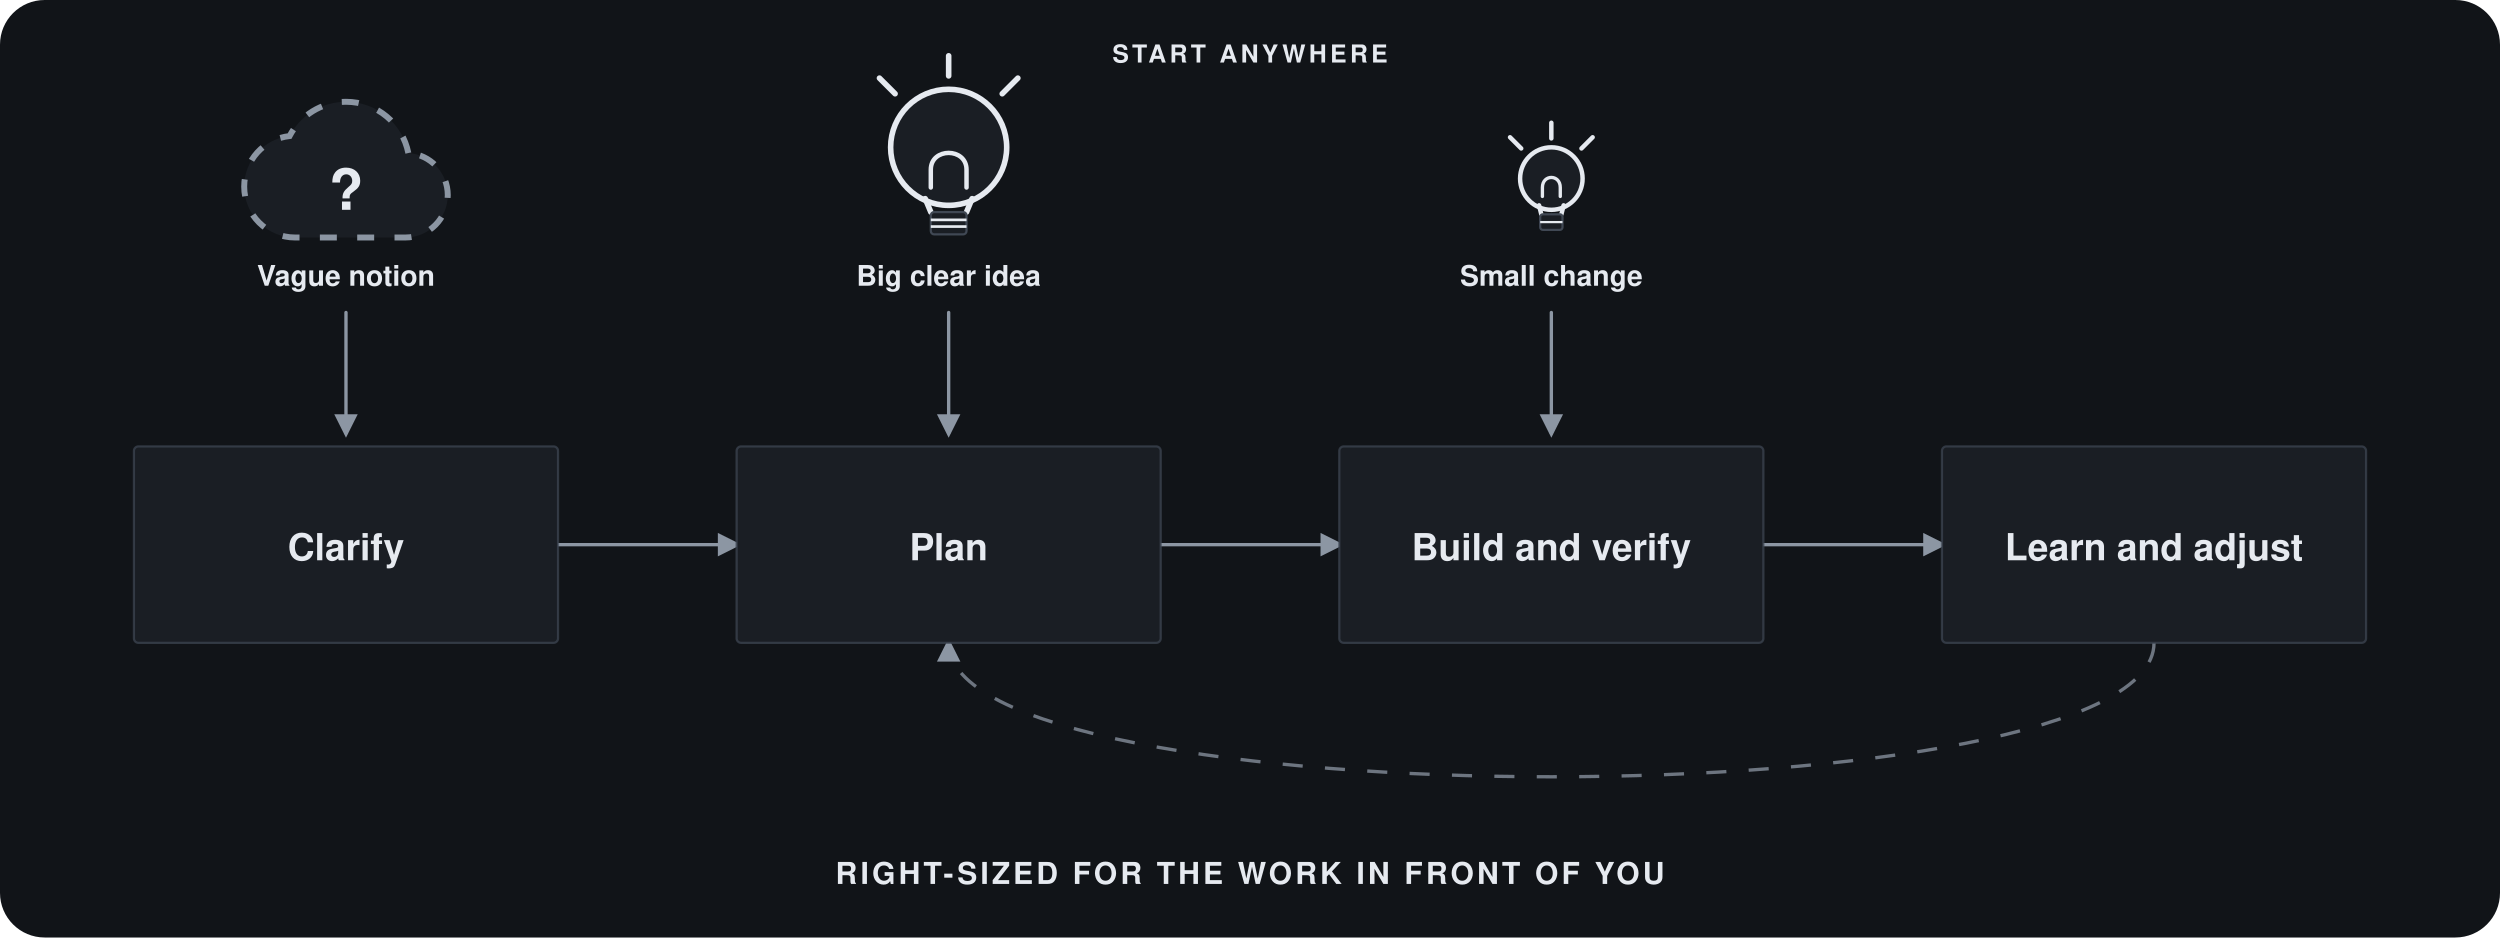
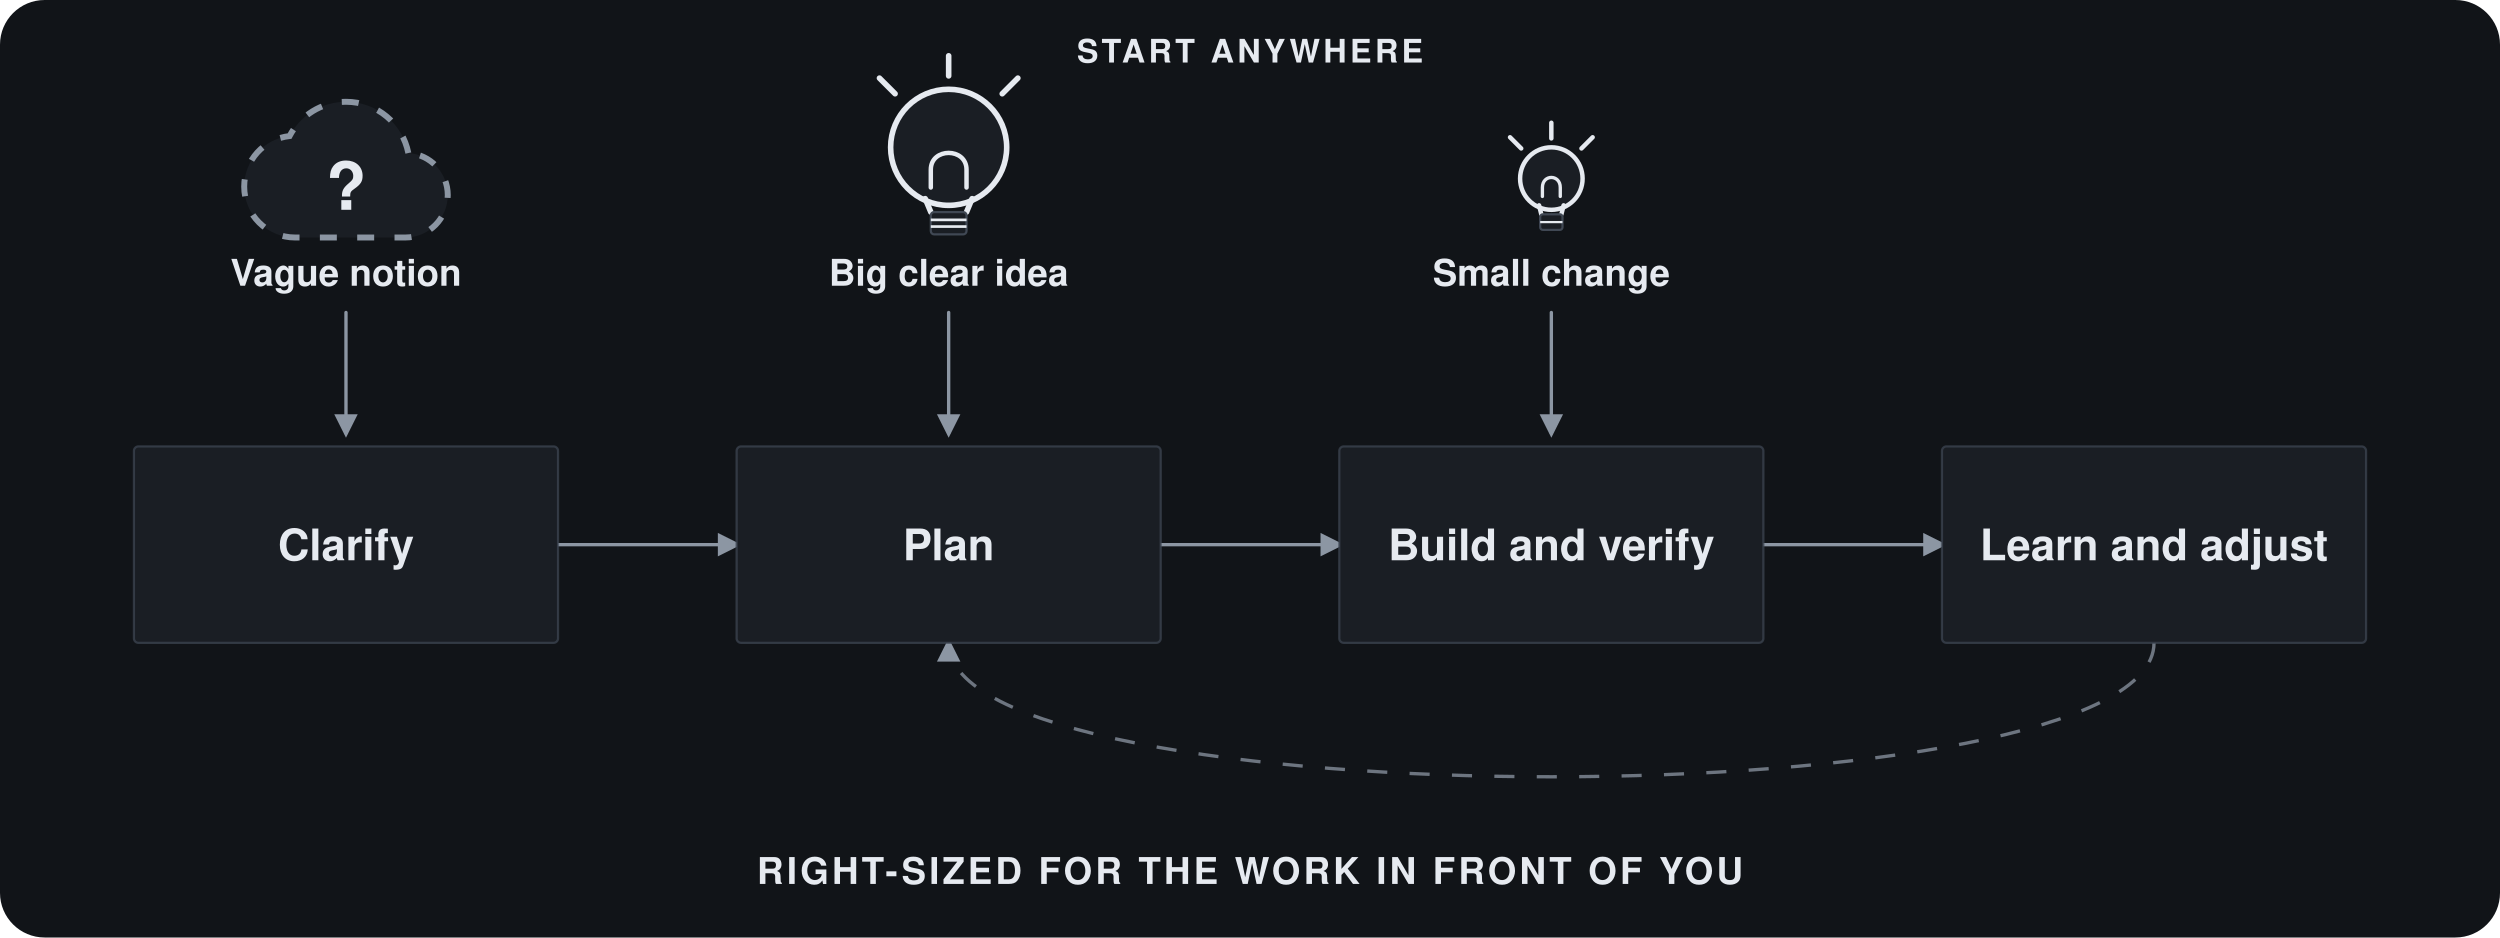
<svg xmlns="http://www.w3.org/2000/svg" class="bmad-diagram" width="1120" height="420" viewBox="0 0 1120 420" role="img" aria-labelledby="title description">
  <style>
  .bmad-diagram { font-family: -apple-system, 'Segoe UI', Helvetica, Arial, sans-serif; }
  .bmad-diagram text { fill: #e6eaf0; }
  .bmad-diagram .node { fill: #1a1e24; stroke: #404854; stroke-width: 1; }
  .bmad-diagram .node.hot { stroke: #7fa0ff; }
  .bmad-diagram .gate { fill: #111418; stroke: #7fa0ff; stroke-width: 1.5; }
  .bmad-diagram .chip { fill: #1a1e24; stroke: #404854; stroke-width: 1; }
  .bmad-diagram .chip.ok { fill: rgba(111, 207, 151, 0.1); stroke: #6fcf97; }
  .bmad-diagram .chip.warn { fill: rgba(224, 178, 95, 0.1); stroke: #e0b25f; }
  .bmad-diagram .band { fill: #1a1e24; stroke: #404854; stroke-opacity: 0.28; stroke-width: 1; }
  .bmad-diagram .panel { fill: none; stroke: #404854; stroke-width: 1; stroke-dasharray: 4 4; }
  .bmad-diagram .panel-title { fill: #7fa0ff; }
  .bmad-diagram .edge { fill: none; stroke: #8c96a3; stroke-width: 1.5; }
  .bmad-diagram .edge.soft { stroke-width: 1.25; stroke-dasharray: 4 4; opacity: 0.85; }
  .bmad-diagram .edge.lens { opacity: 0.5; }
  .bmad-diagram .head { fill: #8c96a3; }
  .bmad-diagram .glyph { fill: #8c96a3; }
  .bmad-diagram .glyph .fold { fill: #111418; opacity: 0.5; }
  .bmad-diagram .n { font-size: 14px; font-weight: 500; letter-spacing: -0.012em; text-anchor: middle; }
  .bmad-diagram .n.small { font-size: 12.5px; font-weight: 600; text-anchor: start; }
  .bmad-diagram .sub { font-size: 11.5px; fill: #8c96a3; }
  .bmad-diagram .sub.mid { text-anchor: middle; }
  .bmad-diagram .mono { font-family: ui-monospace, SFMono-Regular, Menlo, monospace; }
  .bmad-diagram .k {
    font-family: ui-monospace, SFMono-Regular, Menlo, monospace;
    font-size: 10px;
    letter-spacing: 0.09em;
    text-transform: uppercase;
    fill: #8c96a3;
  }
  </style>
  <rect width="1120" height="420" rx="20" fill="#111418" />
  <defs>
    <marker id="arrow" viewBox="0 0 10 10" refX="8" refY="5" markerWidth="7" markerHeight="7" orient="auto-start-reverse">
      <path class="head" d="M 0 0 L 10 5 L 0 10 z" />
    </marker>
    <marker id="arrow-gold" viewBox="0 0 10 10" refX="8" refY="5" markerWidth="7" markerHeight="7" orient="auto-start-reverse">
      <path class="head" d="M 0 0 L 10 5 L 0 10 z" />
    </marker>
  </defs>
  <path class="edge" d="M155 140V194" stroke-linecap="round" marker-end="url(#arrow-gold)" />
  <path class="edge" d="M425 140V194" stroke-linecap="round" marker-end="url(#arrow-gold)" />
  <path class="edge" d="M695 140V194" stroke-linecap="round" marker-end="url(#arrow-gold)" />
  <path class="edge" d="M250 244H330" stroke-linecap="round" marker-end="url(#arrow)" />
  <path class="edge" d="M520 244H600" stroke-linecap="round" marker-end="url(#arrow)" />
  <path class="edge" d="M790 244H870" stroke-linecap="round" marker-end="url(#arrow)" />
  <path class="edge" d="M965 288C965 368 425 368 425 288" fill="none" stroke-opacity=".75" stroke-dasharray="9 10" marker-end="url(#arrow)" />
  <g transform="translate(155 76) scale(3.8) translate(-12 -12)">
    <path d="M19.35 10.04C18.67 6.59 15.64 4 12 4 9.11 4 6.6 5.64 5.35 8.04 2.34 8.36 0 10.91 0 14c0 3.31 2.69 6 6 6h13c2.76 0 5-2.24 5-5 0-2.64-2.05-4.78-4.65-4.96z" fill="#1a1e24" stroke="#8c96a3" stroke-width=".7" stroke-dasharray="2 2.4" />
  </g>
  <circle cx="425" cy="66" r="26" fill="#1a1e24" stroke="#e6eaf0" stroke-width="2.5" />
  <path d="M417 84V76C417 66 433 66 433 76V84" fill="none" stroke="#e6eaf0" stroke-width="2" stroke-linecap="round" />
  <path d="M414.5 89L417 95M435.5 89L433 95" stroke="#e6eaf0" stroke-width="2.5" stroke-linecap="round" />
  <rect class="node" x="417" y="95" width="16" height="10" rx="1.5" stroke="#e6eaf0" stroke-width="2.5" />
  <path d="M417 98.5H433M417 101.5H433" stroke="#e6eaf0" stroke-width="1.2" />
  <path d="M401 42L394 35M449 42L456 35M425 34V25" stroke="#e6eaf0" stroke-width="2.5" stroke-linecap="round" />
  <circle cx="695" cy="80" r="14" fill="#1a1e24" stroke="#e6eaf0" stroke-width="2" />
  <path d="M691 88V84C691 78 699 78 699 84V88" fill="none" stroke="#e6eaf0" stroke-width="1.5" stroke-linecap="round" />
  <path d="M689.5 92L690.5 96M700.5 92L699.5 96" stroke="#e6eaf0" stroke-width="2" stroke-linecap="round" />
  <rect class="node" x="690" y="96" width="10" height="7" rx="1.2" stroke="#e6eaf0" stroke-width="2" />
  <path d="M690 99.5H700" stroke="#e6eaf0" stroke-width="1" />
  <path d="M681.5 66.5L676.5 61.5M708.5 66.5L713.5 61.5M695 62V55" stroke="#e6eaf0" stroke-width="2" stroke-linecap="round" />
  <g text-anchor="middle">
-     <text x="560" y="28" fill="#e6eaf0" font-size="11.1" font-weight="700" letter-spacing="1.5" data-i18n="start-anywhere">START ANYWHERE</text>
-     <text x="155" y="94" fill="#8c96a3" font-size="25.4" font-weight="700" data-i18n="label">?</text>
-     <text x="155" y="128" fill="#e6eaf0" font-size="12.7" font-weight="600" data-i18n="vague-notion">Vague notion</text>
-     <text x="425" y="128" fill="#e6eaf0" font-size="12.7" font-weight="600" data-i18n="big-clear-idea">Big clear idea</text>
-     <text x="695" y="128" fill="#e6eaf0" font-size="12.7" font-weight="600" data-i18n="small-change">Small change</text>
+     <text x="560" y="28" fill="#e6eaf0" font-size="14.5" font-weight="700" letter-spacing="1.5" data-i18n="start-anywhere">START ANYWHERE</text>
+     <text x="155" y="94" fill="#8c96a3" font-size="29.7" font-weight="700" data-i18n="label">?</text>
+     <text x="155" y="128" fill="#e6eaf0" font-size="16.5" font-weight="600" data-i18n="vague-notion">Vague notion</text>
+     <text x="425" y="128" fill="#e6eaf0" font-size="16.5" font-weight="600" data-i18n="big-clear-idea">Big clear idea</text>
+     <text x="695" y="128" fill="#e6eaf0" font-size="16.5" font-weight="600" data-i18n="small-change">Small change</text>
    <g transform="translate(60 200)">
      <rect class="node" width="190" height="88" rx="2" stroke-opacity=".7" />
-       <text x="95" y="51" fill="#e6eaf0" font-size="16.7" font-weight="600" data-i18n="clarify">Clarify</text>
+       <text x="95" y="51" fill="#e6eaf0" font-size="19.5" font-weight="600" data-i18n="clarify">Clarify</text>
    </g>
    <g transform="translate(330 200)">
      <rect class="node" width="190" height="88" rx="2" stroke-opacity=".7" />
-       <text x="95" y="51" fill="#e6eaf0" font-size="16.7" font-weight="600" data-i18n="plan">Plan</text>
+       <text x="95" y="51" fill="#e6eaf0" font-size="19.5" font-weight="600" data-i18n="plan">Plan</text>
    </g>
    <g transform="translate(600 200)">
      <rect class="node" width="190" height="88" rx="2" stroke-opacity=".7" />
-       <text x="95" y="51" fill="#e6eaf0" font-size="16.7" font-weight="600" data-i18n="build-and-verify">Build and verify</text>
+       <text x="95" y="51" fill="#e6eaf0" font-size="19.5" font-weight="600" data-i18n="build-and-verify">Build and verify</text>
    </g>
    <g transform="translate(870 200)">
      <rect class="node" width="190" height="88" rx="2" stroke-opacity=".7" />
-       <text x="95" y="51" fill="#e6eaf0" font-size="16.7" font-weight="600" data-i18n="learn-and-adjust">Learn and adjust</text>
+       <text x="95" y="51" fill="#e6eaf0" font-size="19.5" font-weight="600" data-i18n="learn-and-adjust">Learn and adjust</text>
    </g>
-     <text x="560" y="396" fill="#8c96a3" font-size="13.5" font-weight="600" letter-spacing="1.4" data-i18n="right-sized-for-the-work-in-front-">RIGHT-SIZED FOR THE WORK IN FRONT OF YOU</text>
+     <text x="560" y="396" fill="#8c96a3" font-size="16.5" font-weight="600" letter-spacing="1.4" data-i18n="right-sized-for-the-work-in-front-">RIGHT-SIZED FOR THE WORK IN FRONT OF YOU</text>
  </g>
</svg>
